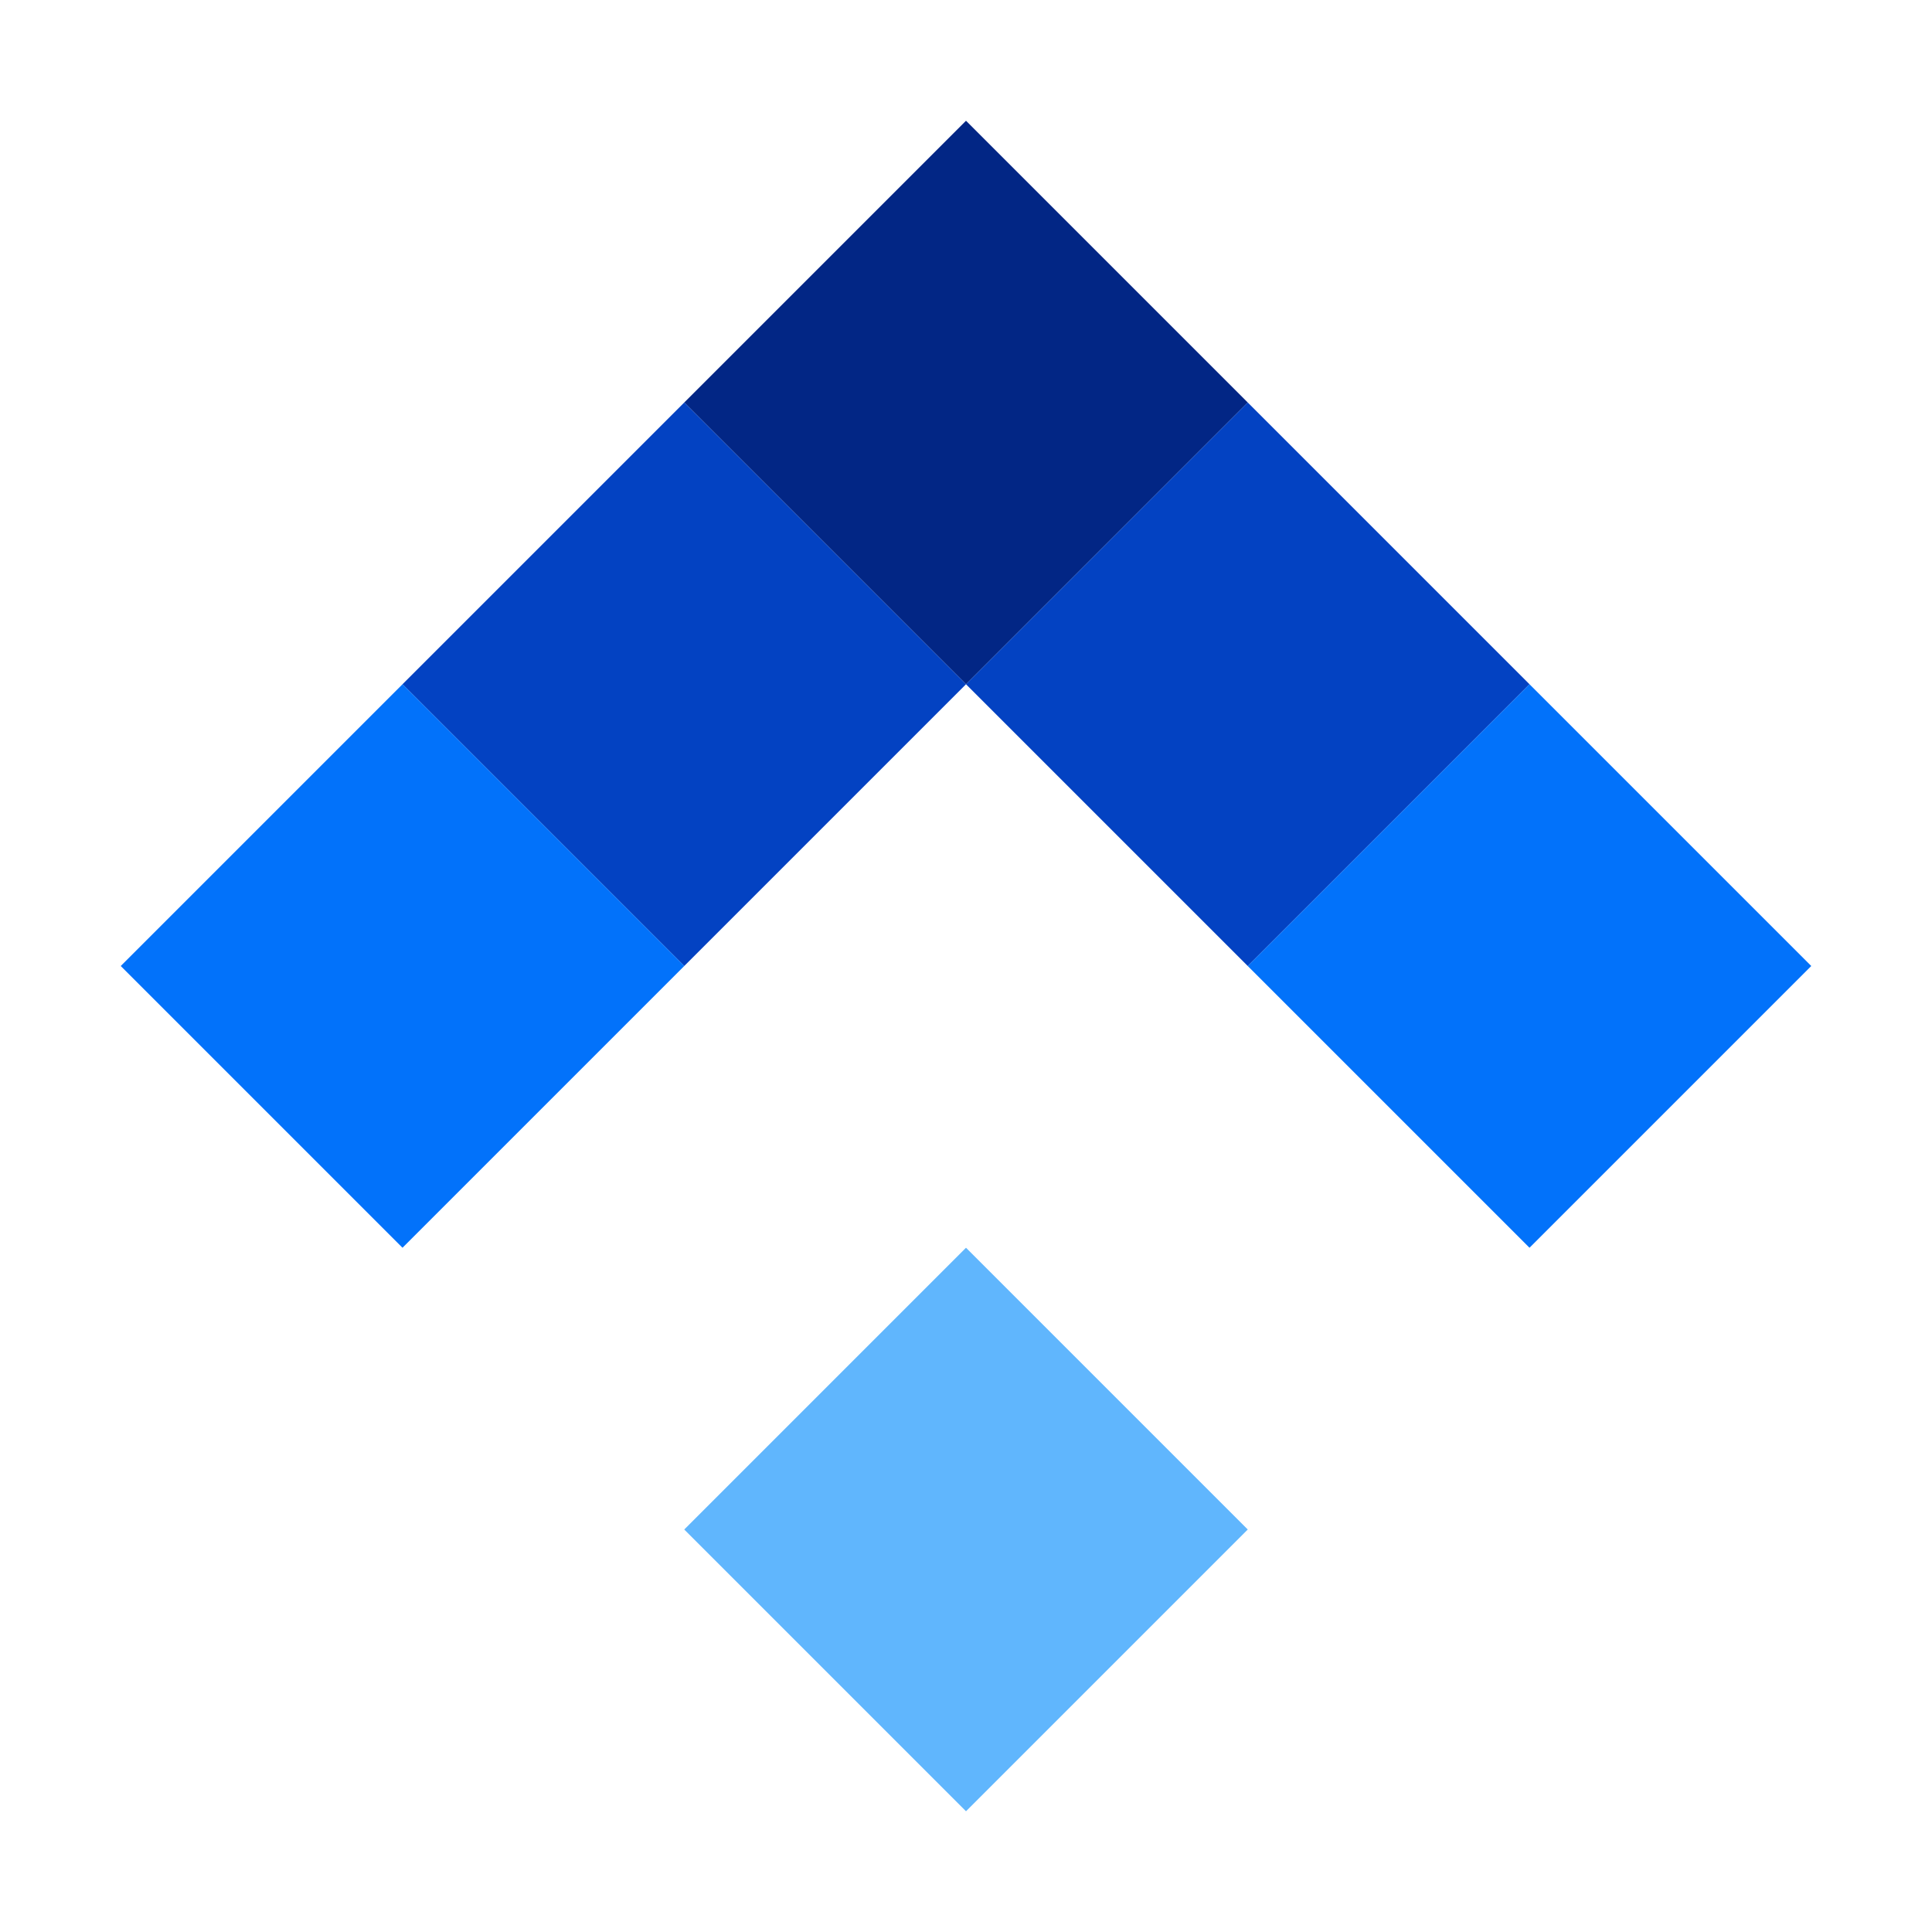
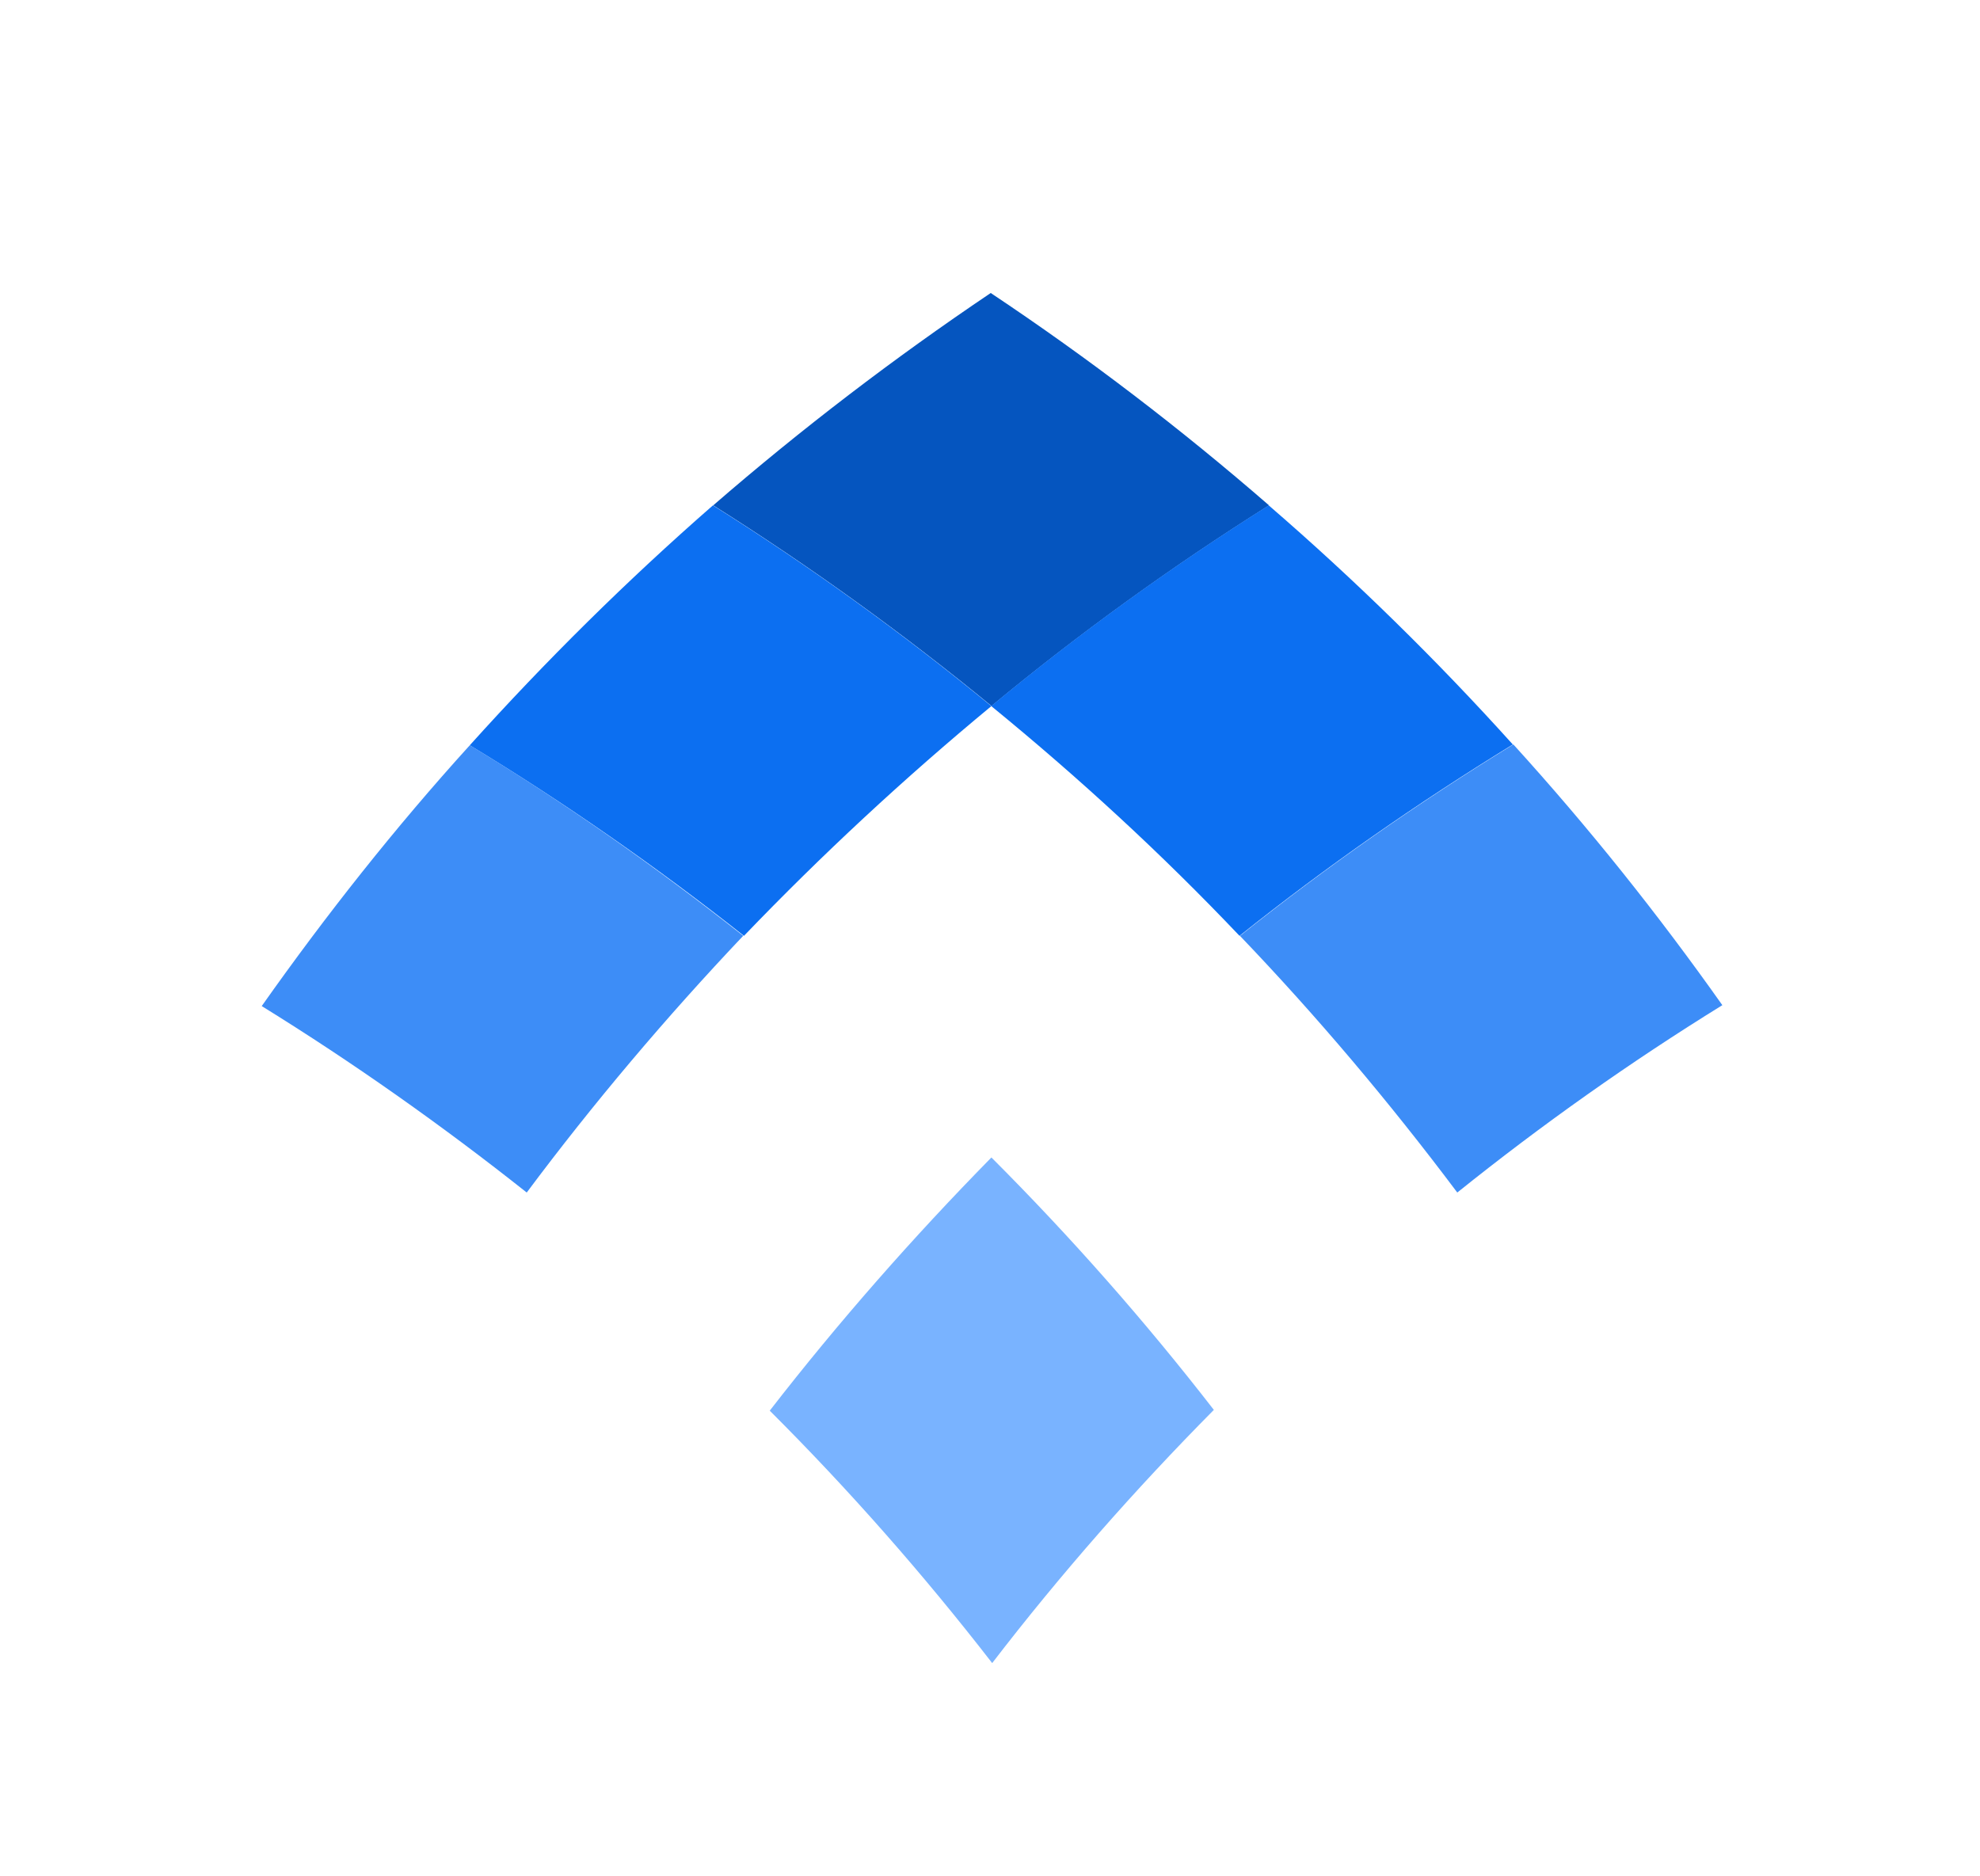
- <svg xmlns="http://www.w3.org/2000/svg" viewBox="0 0 96 96">
-   <g transform="translate(4 3)">
-     <path fill="#022685" d="M44 3 58 17 44 31 30 17Z" />
-     <path fill="#0342c2" d="M30 17 44 31 30 45 16 31Z M58 17 72 31 58 45 44 31Z" />
-     <path fill="#0272fa" d="M16 31 30 45 16 59 2 45Z M72 31 86 45 72 59 58 45Z" />
-     <path fill="#60b6fd" d="M44 59 58 73 44 87 30 73Z" />
-   </g>
+ <svg xmlns="http://www.w3.org/2000/svg" viewBox="318 161 38 36" fill="none">
+   <path d="M342.355 170.7C340.495 171.871 338.713 173.156 337.029 174.551C335.33 173.156 333.548 171.871 331.688 170.7C333.37 169.241 335.153 167.877 337.014 166.624C338.89 167.874 340.672 169.238 342.355 170.7Z" fill="#0555BF" />
+   <path d="M347.036 175.289C345.207 176.412 343.457 177.631 341.789 178.963C340.296 177.39 338.71 175.931 337.023 174.552C338.707 173.156 340.489 171.871 342.349 170.7C344.001 172.127 345.574 173.669 347.033 175.289H347.036Z" fill="#0C6FF1" />
+   <path d="M351.053 180.295C349.287 181.387 347.588 182.589 345.968 183.89C344.667 182.156 343.287 180.52 341.797 178.963C343.465 177.631 345.215 176.412 347.044 175.289C348.487 176.877 349.819 178.545 351.056 180.295H351.053Z" fill="#3D8DF7" />
+   <path d="M337.028 174.552C335.361 175.931 333.772 177.406 332.278 178.963C330.611 177.646 328.845 176.412 327.016 175.305C328.475 173.684 330.031 172.143 331.683 170.7C333.544 171.871 335.326 173.156 337.025 174.552H337.028Z" fill="#0C6FF1" />
+   <path d="M341.296 188.062C339.786 189.587 338.359 191.207 337.042 192.922C335.726 191.223 334.299 189.6 332.773 188.077C334.09 186.378 335.517 184.755 337.027 183.217C338.552 184.742 339.979 186.362 341.296 188.062Z" fill="#79B3FF" />
+   <path d="M332.264 178.962C330.789 180.519 329.391 182.171 328.109 183.89C326.489 182.605 324.786 181.402 323.023 180.311C324.258 178.561 325.59 176.877 327.017 175.304C328.846 176.412 330.596 177.646 332.264 178.962Z" fill="#3D8DF7" />
</svg>
